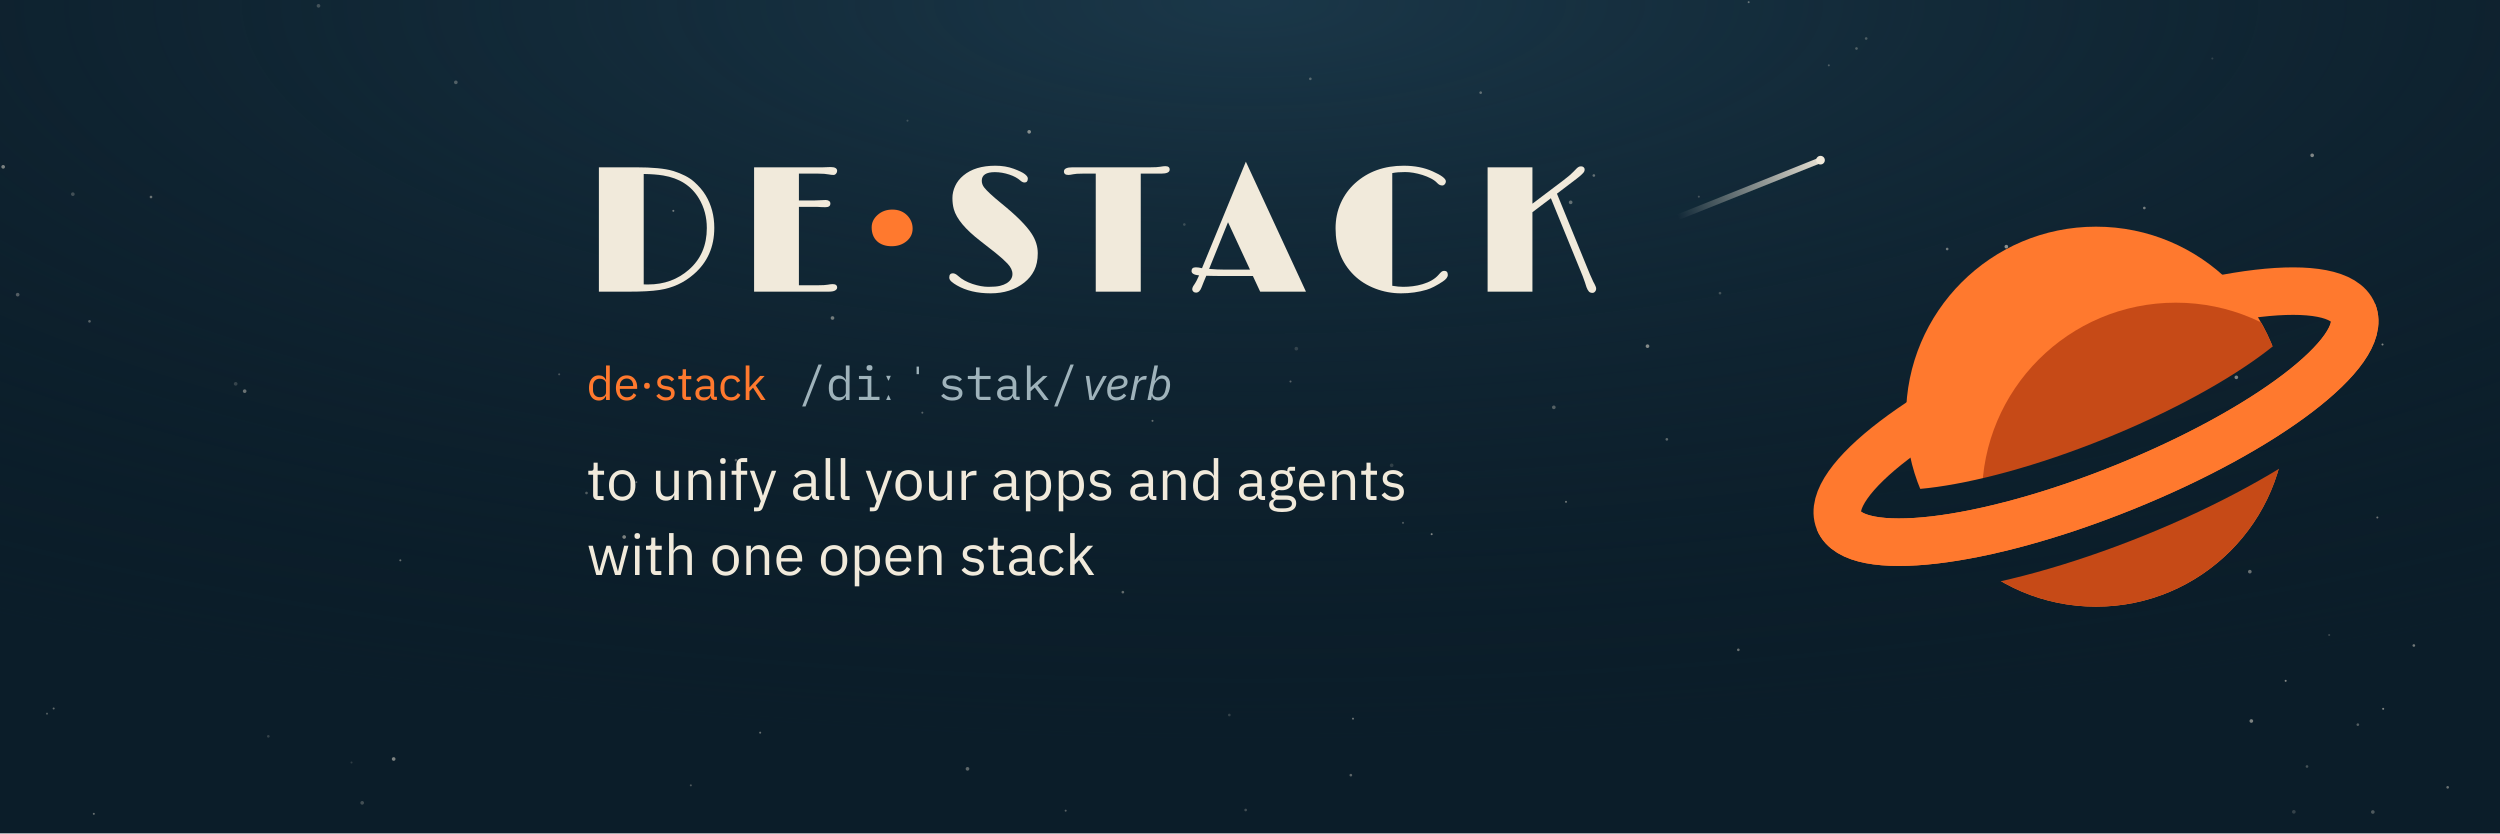
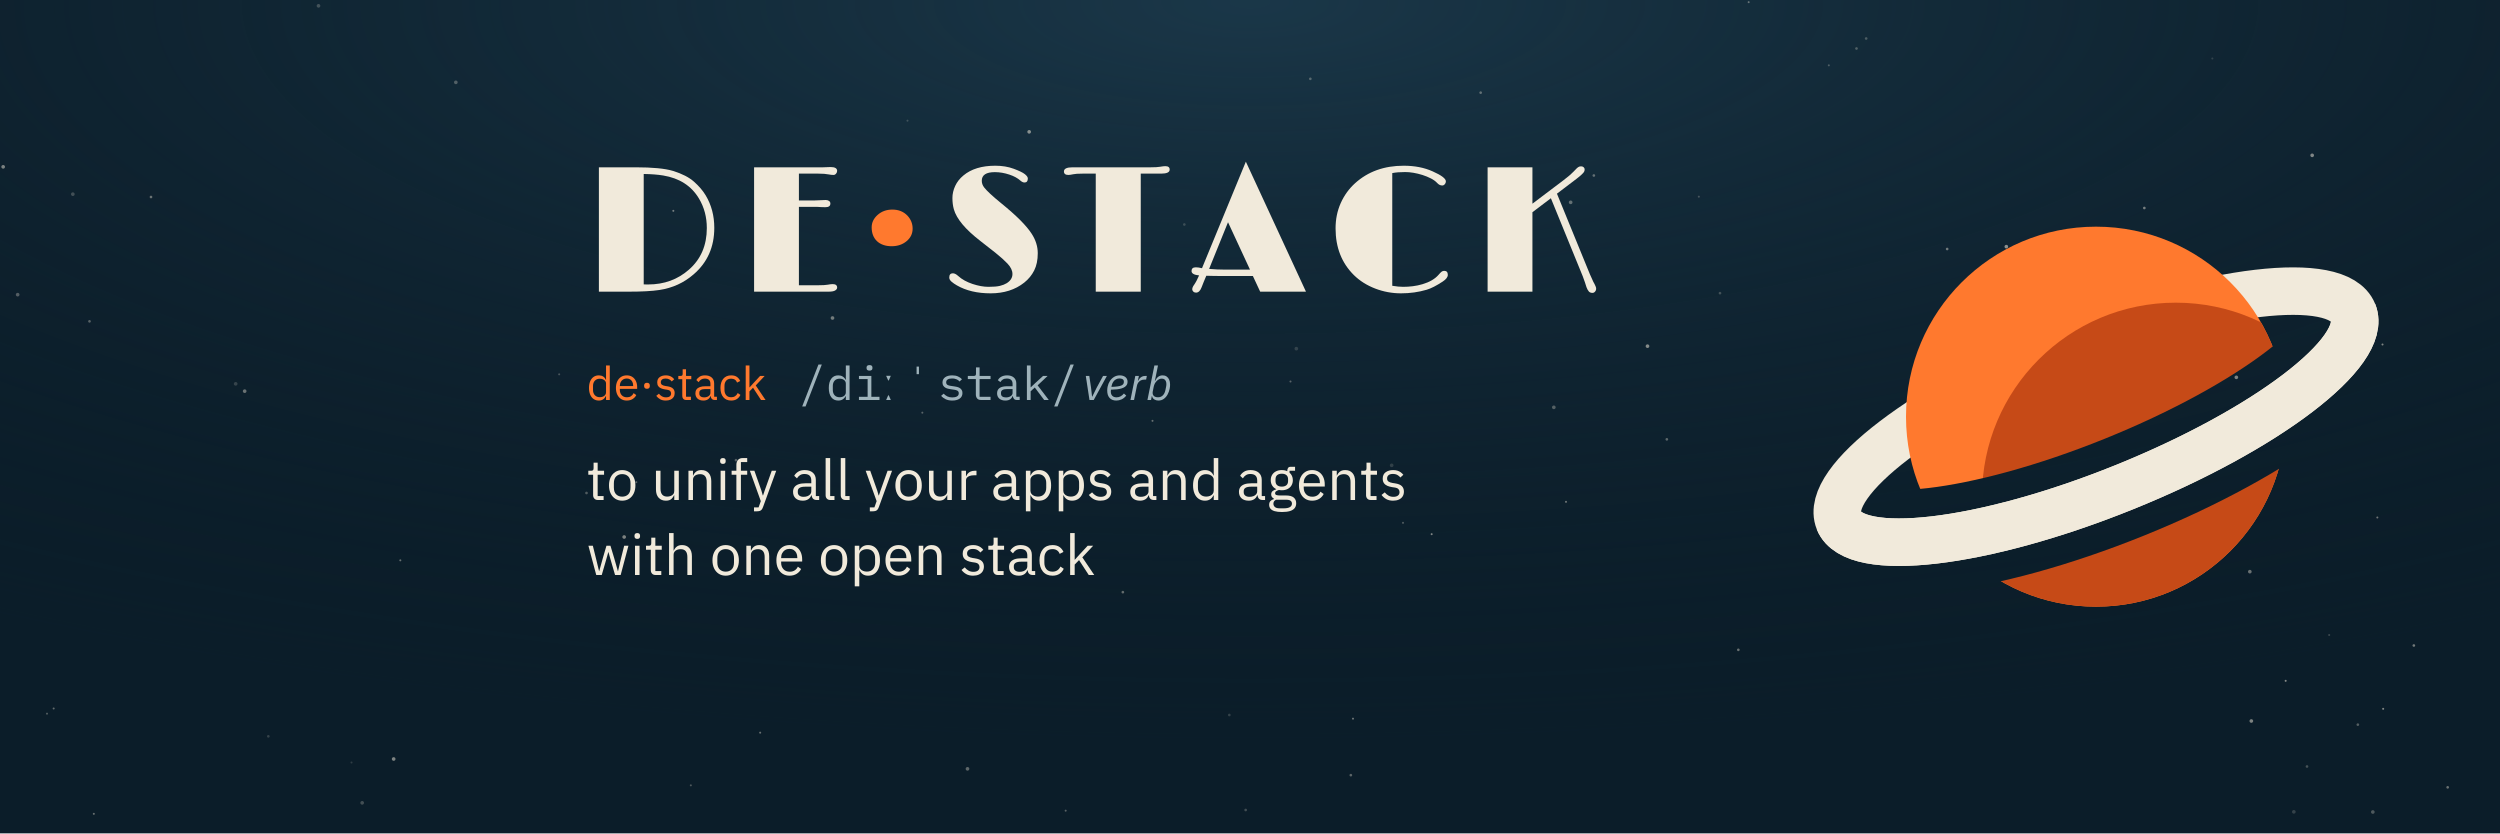
<svg xmlns="http://www.w3.org/2000/svg" viewBox="0 0 1500 500" role="img" aria-label="Destack banner, 1500 by 500">
  <defs>
    <radialGradient id="b0light" cx="0.5" cy="0" r="0.9">
      <stop offset="0" stop-color="#1c3a4c" stop-opacity="0.9" />
      <stop offset="1" stop-color="#0b1d29" stop-opacity="0" />
    </radialGradient>
  </defs>
  <rect width="1500" height="500" fill="#0b1d29" />
  <rect width="1500" height="500" fill="url(#b0light)" />
  <circle cx="553.4" cy="247.6" r="0.60" fill="#f1eadb" opacity="0.33" />
  <circle cx="191.1" cy="3.5" r="1.10" fill="#f1eadb" opacity="0.23" />
  <circle cx="32.2" cy="425.1" r="0.60" fill="#f1eadb" opacity="0.38" />
  <circle cx="1286.6" cy="124.8" r="0.80" fill="#f1eadb" opacity="0.46" />
  <circle cx="456.1" cy="439.6" r="0.60" fill="#f1eadb" opacity="0.41" />
  <circle cx="691.5" cy="252.5" r="0.60" fill="#f1eadb" opacity="0.39" />
  <circle cx="1000.1" cy="263.6" r="0.80" fill="#f1eadb" opacity="0.35" />
  <circle cx="1043.0" cy="389.9" r="0.80" fill="#f1eadb" opacity="0.41" />
  <circle cx="1376.3" cy="487.1" r="1.10" fill="#f1eadb" opacity="0.18" />
  <circle cx="240.2" cy="336.2" r="0.60" fill="#f1eadb" opacity="0.40" />
  <circle cx="1170.0" cy="218.5" r="1.10" fill="#f1eadb" opacity="0.32" />
  <circle cx="777.8" cy="209.2" r="1.10" fill="#f1eadb" opacity="0.16" />
  <circle cx="10.6" cy="176.8" r="1.10" fill="#f1eadb" opacity="0.31" />
  <circle cx="1371.4" cy="408.5" r="0.60" fill="#f1eadb" opacity="0.54" />
  <circle cx="710.6" cy="134.7" r="0.80" fill="#f1eadb" opacity="0.19" />
  <circle cx="1327.4" cy="35.1" r="0.60" fill="#f1eadb" opacity="0.15" />
  <circle cx="210.9" cy="457.5" r="0.60" fill="#f1eadb" opacity="0.16" />
  <circle cx="617.5" cy="79.1" r="1.10" fill="#f1eadb" opacity="0.52" />
  <circle cx="1189.9" cy="245.8" r="0.80" fill="#f1eadb" opacity="0.48" />
  <circle cx="939.6" cy="301.1" r="0.60" fill="#f1eadb" opacity="0.43" />
  <circle cx="580.5" cy="461.3" r="1.10" fill="#f1eadb" opacity="0.36" />
  <circle cx="774.3" cy="228.9" r="0.60" fill="#f1eadb" opacity="0.33" />
  <circle cx="956.3" cy="105.3" r="0.80" fill="#f1eadb" opacity="0.37" />
  <circle cx="1429.5" cy="206.7" r="0.60" fill="#f1eadb" opacity="0.50" />
  <circle cx="146.8" cy="234.7" r="1.10" fill="#f1eadb" opacity="0.41" />
  <circle cx="1387.3" cy="93.2" r="1.10" fill="#f1eadb" opacity="0.50" />
  <circle cx="1287.6" cy="216.3" r="0.80" fill="#f1eadb" opacity="0.31" />
  <circle cx="1384.2" cy="459.9" r="0.80" fill="#f1eadb" opacity="0.26" />
  <circle cx="1119.7" cy="23.1" r="0.80" fill="#f1eadb" opacity="0.26" />
  <circle cx="441.6" cy="276.1" r="0.80" fill="#f1eadb" opacity="0.32" />
  <circle cx="1019.3" cy="118.0" r="0.60" fill="#f1eadb" opacity="0.24" />
  <circle cx="988.5" cy="207.7" r="1.10" fill="#f1eadb" opacity="0.52" />
  <circle cx="888.4" cy="55.6" r="0.80" fill="#f1eadb" opacity="0.35" />
  <circle cx="414.5" cy="471.2" r="0.60" fill="#f1eadb" opacity="0.29" />
  <circle cx="1448.3" cy="387.3" r="0.80" fill="#f1eadb" opacity="0.45" />
  <circle cx="1032.0" cy="175.9" r="0.80" fill="#f1eadb" opacity="0.23" />
  <circle cx="161.0" cy="441.8" r="0.80" fill="#f1eadb" opacity="0.18" />
  <circle cx="236.2" cy="455.4" r="1.10" fill="#f1eadb" opacity="0.50" />
  <circle cx="639.4" cy="486.4" r="0.60" fill="#f1eadb" opacity="0.34" />
  <circle cx="1349.9" cy="343.0" r="1.10" fill="#f1eadb" opacity="0.41" />
  <circle cx="499.5" cy="190.8" r="1.10" fill="#f1eadb" opacity="0.44" />
  <circle cx="43.7" cy="116.5" r="1.10" fill="#f1eadb" opacity="0.23" />
  <circle cx="90.6" cy="118.2" r="0.80" fill="#f1eadb" opacity="0.40" />
  <circle cx="217.3" cy="481.7" r="1.10" fill="#f1eadb" opacity="0.24" />
  <circle cx="1113.9" cy="29.1" r="0.80" fill="#f1eadb" opacity="0.28" />
  <circle cx="811.8" cy="431.2" r="0.60" fill="#f1eadb" opacity="0.43" />
  <circle cx="374.5" cy="322.2" r="1.10" fill="#f1eadb" opacity="0.49" />
  <circle cx="810.5" cy="465.1" r="0.80" fill="#f1eadb" opacity="0.35" />
  <circle cx="841.8" cy="313.7" r="0.60" fill="#f1eadb" opacity="0.30" />
  <circle cx="1397.5" cy="381.0" r="0.60" fill="#f1eadb" opacity="0.21" />
  <circle cx="273.5" cy="49.4" r="1.10" fill="#f1eadb" opacity="0.29" />
  <circle cx="381.8" cy="289.3" r="0.60" fill="#f1eadb" opacity="0.33" />
  <circle cx="351.9" cy="295.8" r="0.80" fill="#f1eadb" opacity="0.30" />
  <circle cx="1203.8" cy="148.0" r="1.10" fill="#f1eadb" opacity="0.55" />
  <circle cx="1414.7" cy="434.8" r="0.80" fill="#f1eadb" opacity="0.32" />
  <circle cx="141.4" cy="230.3" r="1.10" fill="#f1eadb" opacity="0.18" />
  <circle cx="1426.4" cy="310.5" r="0.60" fill="#f1eadb" opacity="0.43" />
  <circle cx="335.5" cy="224.6" r="0.60" fill="#f1eadb" opacity="0.26" />
  <circle cx="544.5" cy="72.4" r="0.60" fill="#f1eadb" opacity="0.20" />
  <circle cx="1423.7" cy="487.2" r="1.10" fill="#f1eadb" opacity="0.29" />
  <circle cx="1.9" cy="100.1" r="1.10" fill="#f1eadb" opacity="0.48" />
  <circle cx="747.4" cy="486.0" r="0.80" fill="#f1eadb" opacity="0.24" />
  <circle cx="835.0" cy="279.2" r="1.10" fill="#f1eadb" opacity="0.16" />
  <circle cx="786.2" cy="47.3" r="0.80" fill="#f1eadb" opacity="0.30" />
  <circle cx="859.0" cy="320.5" r="0.60" fill="#f1eadb" opacity="0.51" />
  <circle cx="1429.9" cy="425.3" r="0.60" fill="#f1eadb" opacity="0.53" />
  <circle cx="942.4" cy="121.4" r="1.10" fill="#f1eadb" opacity="0.37" />
  <circle cx="1210.4" cy="196.4" r="1.10" fill="#f1eadb" opacity="0.54" />
  <circle cx="1049.2" cy="1.3" r="0.60" fill="#f1eadb" opacity="0.38" />
  <circle cx="53.7" cy="192.8" r="0.80" fill="#f1eadb" opacity="0.33" />
  <circle cx="56.3" cy="488.3" r="0.60" fill="#f1eadb" opacity="0.41" />
  <circle cx="1341.8" cy="226.4" r="1.10" fill="#f1eadb" opacity="0.49" />
  <circle cx="1168.3" cy="149.4" r="0.80" fill="#f1eadb" opacity="0.43" />
  <circle cx="28.2" cy="428.2" r="0.60" fill="#f1eadb" opacity="0.31" />
  <circle cx="1350.8" cy="432.6" r="1.10" fill="#f1eadb" opacity="0.49" />
  <circle cx="1097.3" cy="39.2" r="0.60" fill="#f1eadb" opacity="0.27" />
  <circle cx="673.7" cy="355.3" r="0.80" fill="#f1eadb" opacity="0.38" />
  <circle cx="1120.6" cy="267.5" r="0.80" fill="#f1eadb" opacity="0.47" />
  <circle cx="737.6" cy="429.0" r="0.80" fill="#f1eadb" opacity="0.18" />
  <circle cx="1468.6" cy="472.4" r="0.80" fill="#f1eadb" opacity="0.41" />
  <circle cx="932.3" cy="244.4" r="1.10" fill="#f1eadb" opacity="0.31" />
  <circle cx="404.0" cy="126.5" r="0.60" fill="#f1eadb" opacity="0.46" />
  <circle cx="1288.9" cy="351.1" r="1.10" fill="#f1eadb" opacity="0.34" />
  <defs>
-     <linearGradient id="b0streak" x1="1006.8" y1="130.3" x2="1092.3" y2="96.1" gradientUnits="userSpaceOnUse">
-       <stop offset="0" stop-color="#f1eadb" stop-opacity="0" />
-       <stop offset="1" stop-color="#f1eadb" stop-opacity="0.95" />
-     </linearGradient>
-   </defs>
-   <path d="M1006.8 130.3L1092.3 96.1" stroke="url(#b0streak)" stroke-width="3.4" stroke-linecap="round" />
-   <circle cx="1092.3" cy="96.1" r="2.6" fill="#f1eadb" />
-   <defs>
    <radialGradient id="b0halo">
      <stop offset="0.55" stop-color="#ff792e" stop-opacity="0.35" />
      <stop offset="1" stop-color="#ff792e" stop-opacity="0" />
    </radialGradient>
    <clipPath id="b0front">
      <path d="M-60 250.0H2575.2V330.0H-60Z" transform="rotate(-22 1257.6 250.0)" />
    </clipPath>
    <clipPath id="b0globe">
      <circle cx="1257.6" cy="250.0" r="114.0" />
    </clipPath>
    <clipPath id="b0lit">
      <circle cx="1189.20" cy="181.60" r="114.00" />
    </clipPath>
    <mask id="b0cut" maskUnits="userSpaceOnUse" x="-60" y="-60" width="2635.2" height="620.0">
      <rect x="-60" y="-60" width="2635.2" height="620.0" fill="#fff" />
      <g clip-path="url(#b0front)">
        <ellipse cx="1257.6" cy="250.0" rx="166.4" ry="45.6" transform="rotate(-22 1257.6 250.0)" fill="none" stroke="#000" stroke-width="62.7" />
      </g>
    </mask>
  </defs>
-   <ellipse cx="1257.6" cy="250.0" rx="166.4" ry="45.6" transform="rotate(-22 1257.6 250.0)" fill="none" stroke="#ff792e" stroke-width="28.5" />
+   <ellipse cx="1257.6" cy="250.0" rx="166.4" ry="45.6" transform="rotate(-22 1257.6 250.0)" fill="none" stroke="#f1eadb" stroke-width="28.5" />
  <g mask="url(#b0cut)">
    <circle cx="1257.6" cy="250.0" r="114.0" fill="#ff792e" />
    <g clip-path="url(#b0globe)">
      <circle cx="1305.48" cy="297.88" r="116.28" fill="#c64a17" />
    </g>
  </g>
  <g clip-path="url(#b0front)">
-     <ellipse cx="1257.6" cy="250.0" rx="166.4" ry="45.6" transform="rotate(-22 1257.6 250.0)" fill="none" stroke="#ff792e" stroke-width="28.5" />
+     <ellipse cx="1257.6" cy="250.0" rx="166.4" ry="45.6" transform="rotate(-22 1257.6 250.0)" fill="none" stroke="#f1eadb" stroke-width="28.5" />
  </g>
  <g aria-label="Destack. de·stack /diːˈstak/ verb: to unify all your apps and agents with one open stack">
    <path fill="#f1eadb" transform="translate(350 175) scale(0.05273438 -0.05273438)" d="M177 1415L593 1415Q884 1415 1020 1374Q1175 1326 1259.5 1251Q1344 1176 1392 1096Q1490 933 1490 726Q1490 400 1256 198Q1090 53 865 19Q740 0 515 0L177 0ZM687 83Q703 82 716 82L739 82Q1010 82 1202 251Q1405 429 1405 724Q1405 910 1316 1059Q1187 1276 908 1322Q817 1337 687 1339Z" />
    <path fill="#f1eadb" transform="translate(444.0148 175) scale(0.05273438 -0.05273438)" d="M1054 86Q1105 86 1105 46Q1105 28 1083 14Q1061 0 1007 0L160 0L160 1415Q554 1415 948 1415L1030 1418Q1105 1418 1105 1374Q1105 1357 1092.5 1342.5Q1080 1328 1064 1328Q1038 1328 1009 1334Q966 1343 891 1343L670 1343L670 1038L852 1038Q852 1038 975 1043Q997 1043 1012.5 1032.5Q1028 1022 1028 1003Q1028 961 972 961L929 962Q896 965 874 965L670 965L670 73L891 73Q965 73 996 79Q1033 86 1054 86Z" />
    <path fill="#ff792e" transform="translate(517.8852 175) scale(0.05273438 -0.05273438)" d="M324 517Q270 517 227.5 532.5Q185 548 156 576Q97 634 97 732Q97 812 163 872Q232 934 332 934Q438 934 504 865Q563 802 563 717Q563 632 495 575Q426 517 324 517Z" />
    <path fill="#f1eadb" transform="translate(564.7555 175) scale(0.05273438 -0.05273438)" d="M177 72Q142 92 116.5 114Q91 136 91 161Q91 209 132 209Q159 209 192 179Q225 149 266 126.5Q307 104 355 88Q454 55 538 55Q622 55 667.5 66Q713 77 744 96Q810 137 810 201Q810 260 753 320Q705 371 617 442L446 576Q189 774 143 938Q127 995 127 1065Q127 1135 158.5 1203Q190 1271 252 1322Q385 1433 614 1433Q731 1433 824 1398.5Q917 1364 951 1337Q985 1310 985 1288Q985 1242 947 1242Q925 1242 900 1264Q875 1286 844.5 1302.5Q814 1319 775 1332Q691 1360 610 1360Q461 1360 461 1262Q461 1221 488 1186Q536 1125 675.5 1011.5Q815 898 899.5 813Q984 728 1028 660Q1098 553 1098 437.5Q1098 322 1057.5 241.5Q1017 161 944 103Q790 -19 562 -19Q334 -19 177 72Z" />
    <path fill="#f1eadb" transform="translate(638.3094 175) scale(0.05273438 -0.05273438)" d="M1204 1389Q1204 1343 1107 1343L875 1343L875 0L363 0L363 1343L213 1343Q136 1343 107 1336Q69 1328 52 1328Q1 1328 1 1368Q1 1415 100 1415L992 1415Q1061 1415 1094 1421Q1134 1428 1154 1428Q1204 1428 1204 1389Z" />
    <path fill="#f1eadb" transform="translate(714.4473 175) scale(0.05273438 -0.05273438)" d="M427 178Q244 178 177 181L148 112Q135 83 124 51Q101 -11 60 -11Q41 -11 29 1Q17 13 17 26Q17 48 36 75Q66 117 95 185Q9 193 9 235Q9 277 58 277Q88 277 128 267L627 1479L1311 0L790 0L707 178ZM209 259Q305 251 381 251L674 251L424 790Z" />
    <path fill="#f1eadb" transform="translate(796.7023 175) scale(0.05273438 -0.05273438)" d="M1324 237Q1365 237 1365 191Q1365 153 1307 115Q1199 44 1125 22Q986 -19 833 -19Q680 -19 538.5 35.5Q397 90 297 188Q88 394 88 720Q88 877 147 1008.5Q206 1140 310 1234Q530 1433 863 1433Q1050 1433 1192 1369Q1343 1302 1343 1255Q1343 1236 1330.5 1222Q1318 1208 1302 1208Q1270 1208 1244 1236.5Q1218 1265 1173.5 1288Q1129 1311 1076 1328Q968 1361 879.5 1361Q791 1361 733 1349L733 67Q803 55 857 55Q911 55 967 62Q1023 69 1077 85Q1198 121 1259 191Q1281 217 1294 227Q1307 237 1324 237Z" />
    <path fill="#f1eadb" transform="translate(883.2289 175) scale(0.05273438 -0.05273438)" d="M177 1415L687 1415L687 1001L1043 1270Q1118 1327 1152 1363Q1186 1399 1194.5 1406.5Q1203 1414 1210 1418Q1222 1426 1240.5 1426Q1259 1426 1270 1415.5Q1281 1405 1281 1392.5Q1281 1380 1278 1371.5Q1275 1363 1266 1352Q1246 1328 1190 1285L966 1115L1341 198Q1352 172 1362 152L1378 116L1396 82Q1403 68 1408 55Q1413 42 1412 30Q1411 18 1405 8Q1391 -14 1371 -14Q1343 -14 1329 2Q1311 24 1302 51L1284 107Q1275 135 1260 174L897 1063L687 904L687 0L177 0Z" />
    <path fill="#ff792e" transform="translate(352 240) scale(0.028 -0.028)" d="M415 0L415 84L411 84Q388 36 350.5 12Q313 -12 260 -12Q196 -12 148.5 21Q101 54 75.5 115Q50 176 50 258Q50 341 75.5 401.5Q101 462 148.5 495Q196 528 260 528Q313 528 352 504.5Q391 481 411 432L415 432L415 740L495 740L495 0ZM282 60Q319 60 349 72.5Q379 85 397 108.5Q415 132 415 165L415 357Q415 386 397 408Q379 430 349 443Q319 456 282 456Q215 456 175.5 413.5Q136 371 136 302L136 214Q136 145 175.5 102.5Q215 60 282 60Z" />
    <path fill="#ff792e" transform="translate(368.24 240) scale(0.028 -0.028)" d="M279 -12Q209 -12 157 21.5Q105 55 76 115.5Q47 176 47 258Q47 340 76 400.5Q105 461 157 494.5Q209 528 279 528Q348 528 398 495.5Q448 463 475 406Q502 349 502 276L502 238L131 238L131 214Q131 147 171.5 102.5Q212 58 284 58Q333 58 369.5 81Q406 104 426 147L483 106Q458 54 405 21Q352 -12 279 -12ZM279 461Q236 461 202.5 441Q169 421 150 385.5Q131 350 131 305L131 298L416 298L416 309Q416 355 399 389Q382 423 351 442Q320 461 279 461Z" />
    <path fill="#ff792e" transform="translate(383.612 240) scale(0.028 -0.028)" d="M163 240Q132 240 117 256.5Q102 273 102 298L102 311Q102 337 117 353Q132 369 163 369Q195 369 209.5 353Q224 337 224 311L224 298Q224 273 209.5 256.5Q195 240 163 240Z" />
    <path fill="#ff792e" transform="translate(392.74 240) scale(0.028 -0.028)" d="M240 -12Q169 -12 120 15.5Q71 43 36 89L93 135Q123 98 160 77Q197 56 246 56Q297 56 325.5 78Q354 100 354 140Q354 170 334.5 192Q315 214 264 221L223 227Q176 234 138 250.5Q100 267 78.5 297.5Q57 328 57 376Q57 453 109.5 490.5Q162 528 241 528Q283 528 315.5 518Q348 508 374 489.5Q400 471 421 445L368 397Q351 421 318 440.5Q285 460 235 460Q186 460 160 438.5Q134 417 134 380Q134 343 159.5 325.5Q185 308 233 300L273 294Q359 281 395 244.5Q431 208 431 149Q431 99 408 63Q385 27 342 7.5Q299 -12 240 -12Z" />
    <path fill="#ff792e" transform="translate(406.18 240) scale(0.028 -0.028)" d="M299 0L199 0Q158 0 136 24Q114 48 114 85L114 446L29 446L29 516L77 516Q103 516 112.5 526.5Q122 537 122 563L122 659L194 659L194 516L307 516L307 446L194 446L194 70L299 70Z" />
    <path fill="#ff792e" transform="translate(416.008 240) scale(0.028 -0.028)" d="M505 0L460 0Q428 0 408 13.5Q388 27 379 51Q370 75 370 106L370 113L401 84L366 84Q350 37 310.5 12.5Q271 -12 217 -12Q135 -12 89.5 30Q44 72 44 144Q44 193 68 226.5Q92 260 140.5 277.5Q189 295 264 295L366 295L366 346Q366 401 336 430Q306 459 244 459Q198 459 166 438Q134 417 113 382L65 427Q86 468 132 498Q178 528 248 528Q341 528 393.5 482Q446 436 446 354L446 70L505 70ZM366 235L260 235Q192 235 160 215Q128 195 128 157L128 136Q128 98 156 77Q184 56 230 56Q270 56 300.5 68.5Q331 81 348.5 102.5Q366 124 366 150Z" />
    <path fill="#ff792e" transform="translate(430.96 240) scale(0.028 -0.028)" d="M277 -12Q168 -12 107.5 61Q47 134 47 258Q47 382 107.5 455Q168 528 277 528Q354 528 401 494Q448 460 470 407L403 373Q389 413 356.5 435Q324 457 277 457Q206 457 169.5 413.5Q133 370 133 302L133 214Q133 147 169.5 103Q206 59 277 59Q326 59 361 82Q396 105 417 149L475 110Q450 55 400.5 21.5Q351 -12 277 -12Z" />
    <path fill="#ff792e" transform="translate(445.044 240) scale(0.028 -0.028)" d="M85 0L85 740L165 740L165 363L165 271L169 271L248 359L394 516L491 516L300 312L510 0L413 0L242 263L165 184L165 0Z" />
    <path fill="#9fb3bb" transform="translate(478.8 240) scale(0.028 -0.028)" d="M90 -138L438 760L510 760L162 -138Z" />
    <path fill="#9fb3bb" transform="translate(495.6 240) scale(0.028 -0.028)" d="M425 84L421 84Q371 -12 262 -12Q167 -12 113.5 59Q60 130 60 258Q60 386 113.5 457Q167 528 262 528Q371 528 421 432L425 432L425 740L505 740L505 0L425 0ZM293 59Q320 59 344 66Q368 73 386 86.5Q404 100 414.5 119.5Q425 139 425 165L425 351Q425 377 414.5 396.5Q404 416 386 429.5Q368 443 344 450Q320 457 293 457Q223 457 184.5 414.5Q146 372 146 302L146 214Q146 144 184.5 101.5Q223 59 293 59Z" />
    <path fill="#9fb3bb" transform="translate(512.4 240) scale(0.028 -0.028)" d="M332 630Q297 630 283 644.5Q269 659 269 681L269 697Q269 719 283 733.5Q297 748 332 748Q367 748 381 733.5Q395 719 395 697L395 681Q395 659 381 644.5Q367 630 332 630ZM106 68L292 68L292 448L106 448L106 516L372 516L372 68L546 68L546 0L106 0Z" />
    <path fill="#9fb3bb" transform="translate(529.2 240) scale(0.01367188 -0.01367188)" d="M387 1062L297 857L272 857L182 1062ZM387 0L182 0L272 205L297 205Z" />
    <path fill="#9fb3bb" transform="translate(546 240) scale(0.01367188 -0.01367188)" d="M392 1134L289 1134L289 1466L392 1466Z" />
    <path fill="#9fb3bb" transform="translate(562.8 240) scale(0.028 -0.028)" d="M306 -12Q225 -12 166.5 15.5Q108 43 67 89L121 136Q158 97 202 76Q246 55 308 55Q368 55 406.5 76.5Q445 98 445 144Q445 164 437.5 177.5Q430 191 417 199Q404 207 388 211.5Q372 216 354 219L273 231Q246 235 214.5 242Q183 249 157 264.5Q131 280 113.5 306Q96 332 96 374Q96 413 111.5 441.5Q127 470 155 489.5Q183 509 221 518.5Q259 528 304 528Q374 528 425.5 506Q477 484 514 445L462 396Q453 407 439.5 418.5Q426 430 406.5 439.5Q387 449 361 455Q335 461 301 461Q240 461 207.5 440Q175 419 175 379Q175 359 182.5 345.5Q190 332 203 324Q216 316 232.5 311.5Q249 307 266 304L347 292Q375 288 406 281Q437 274 463 258.5Q489 243 506.5 217Q524 191 524 149Q524 72 464.5 30Q405 -12 306 -12Z" />
    <path fill="#9fb3bb" transform="translate(579.6 240) scale(0.028 -0.028)" d="M325 0Q266 0 238.5 33Q211 66 211 118L211 448L39 448L39 516L167 516Q193 516 203.5 526.5Q214 537 214 563L214 698L291 698L291 516L526 516L526 448L291 448L291 68L526 68L526 0Z" />
    <path fill="#9fb3bb" transform="translate(596.4 240) scale(0.028 -0.028)" d="M495 0Q448 0 428 24Q408 48 403 84L398 84Q381 39 343.5 13.5Q306 -12 243 -12Q162 -12 114 30Q66 72 66 145Q66 217 118.5 256Q171 295 288 295L398 295L398 346Q398 403 366 431.5Q334 460 275 460Q223 460 190 439.5Q157 419 137 384L83 424Q93 444 110 463Q127 482 152 496.5Q177 511 209 519.5Q241 528 280 528Q371 528 424.5 482Q478 436 478 354L478 70L550 70L550 0ZM257 55Q288 55 313.5 62.5Q339 70 358 82.5Q377 95 387.5 112.5Q398 130 398 150L398 235L288 235Q216 235 183 215Q150 195 150 157L150 136Q150 96 178.5 75.5Q207 55 257 55Z" />
    <path fill="#9fb3bb" transform="translate(613.2 240) scale(0.028 -0.028)" d="M105 740L185 740L185 273L189 273L279 358L451 516L549 516L335 314L574 0L475 0L274 268L185 187L185 0L105 0Z" />
    <path fill="#9fb3bb" transform="translate(630 240) scale(0.028 -0.028)" d="M90 -138L438 760L510 760L162 -138Z" />
    <path fill="#9fb3bb" transform="translate(649.6 240) scale(0.028 -0.028)" d="M237 0L146 0L67 516L142 516L180 261L201 73L206 73L299 261L437 516L519 516Z" />
    <path fill="#9fb3bb" transform="translate(662.956 240) scale(0.028 -0.028)" d="M244 -12Q152 -12 100.5 43.5Q49 99 49 204Q49 224 51 244.5Q53 265 57 284Q71 352 107 407.5Q143 463 197 495.5Q251 528 319 528Q352 528 382 519.5Q412 511 435 494Q458 477 471.5 451Q485 425 485 390Q485 356 471 329Q457 302 429 282Q401 262 358 248.5Q315 235 258 228.5Q201 222 129 221Q128 211 127 199Q126 187 126 179Q126 124 157.5 90.5Q189 57 249 57Q298 57 337.5 79.5Q377 102 407 139L457 94Q409 36 354.5 12Q300 -12 244 -12ZM311 462Q271 462 236.5 443Q202 424 178.5 390Q155 356 145 310L139 281Q222 284 274.5 291.5Q327 299 355.5 312.5Q384 326 395 345Q406 364 406 391Q406 432 377 447Q348 462 311 462Z" />
    <path fill="#9fb3bb" transform="translate(677.264 240) scale(0.028 -0.028)" d="M113 0L36 0L140 516L217 516L195 413L200 413Q214 439 234 462.5Q254 486 283.5 501Q313 516 355 516L387 516L372 437L336 437Q289 437 255.5 419Q222 401 202 371.5Q182 342 175 307Z" />
    <path fill="#9fb3bb" transform="translate(687.456 240) scale(0.028 -0.028)" d="M36 0L185 740L262 740L194 404L197 404Q229 469 268 498.5Q307 528 364 528Q411 528 446.5 504Q482 480 501.5 436Q521 392 521 331Q521 309 519 286Q517 263 512 240Q499 176 468 118.5Q437 61 387.5 24.5Q338 -12 269 -12Q223 -12 184 11.5Q145 35 134 84L130 84L113 0ZM262 58Q325 58 366 99Q407 140 422 215L437 290Q439 303 440.5 315.5Q442 328 442 341Q442 375 431.5 401Q421 427 399.5 442.5Q378 458 343 458Q309 458 283.5 444Q258 430 235 407Q210 382 194 352Q178 322 170 283L149 178Q143 146 152.5 118.5Q162 91 189 74.5Q216 58 262 58Z" />
    <path fill="#f1eadb" transform="translate(352 300) scale(0.034 -0.034)" d="M299 0L199 0Q158 0 136 24Q114 48 114 85L114 446L29 446L29 516L77 516Q103 516 112.5 526.5Q122 537 122 563L122 659L194 659L194 516L307 516L307 446L194 446L194 70L299 70Z" />
    <path fill="#f1eadb" transform="translate(363.798 300) scale(0.034 -0.034)" d="M280 -12Q211 -12 158.5 21.5Q106 55 76.5 115.5Q47 176 47 258Q47 340 76.5 400.5Q106 461 158.5 494.5Q211 528 280 528Q349 528 401.5 494.5Q454 461 483.5 400.5Q513 340 513 258Q513 176 483.5 115.5Q454 55 401.5 21.5Q349 -12 280 -12ZM280 59Q345 59 386 99Q427 139 427 221L427 295Q427 377 386 417Q345 457 280 457Q216 457 174.5 417Q133 377 133 295L133 221Q133 139 174.5 99Q216 59 280 59Z" />
    <path fill="#f1eadb" transform="translate(382.838 300) scale(0.034 -0.034)" d="" />
    <path fill="#f1eadb" transform="translate(390.862 300) scale(0.034 -0.034)" d="M403 0L403 84L399 84Q384 47 351.5 17.5Q319 -12 254 -12Q175 -12 127.5 39.5Q80 91 80 185L80 516L160 516L160 199Q160 130 190 95Q220 60 278 60Q310 60 338.5 70.5Q367 81 385 103Q403 125 403 159L403 516L483 516L483 0Z" />
    <path fill="#f1eadb" transform="translate(410.174 300) scale(0.034 -0.034)" d="M165 0L85 0L85 516L165 516L165 432L169 432Q188 476 222.5 502Q257 528 315 528Q395 528 441.5 476.5Q488 425 488 331L488 0L408 0L408 317Q408 386 378.5 421Q349 456 291 456Q259 456 230 445.5Q201 435 183 413Q165 391 165 358Z" />
    <path fill="#f1eadb" transform="translate(429.486 300) scale(0.034 -0.034)" d="M125 637Q100 637 88 649.5Q76 662 76 682L76 695Q76 715 88 727.5Q100 740 125 740Q151 740 162.5 727.5Q174 715 174 695L174 682Q174 662 162.5 649.5Q151 637 125 637ZM85 0L85 516L165 516L165 0Z" />
    <path fill="#f1eadb" transform="translate(437.986 300) scale(0.034 -0.034)" d="M113 0L113 446L29 446L29 516L113 516L113 620Q113 673 141 706.5Q169 740 226 740L304 740L304 670L193 670L193 516L304 516L304 446L193 446L193 0Z" />
    <path fill="#f1eadb" transform="translate(449.342 300) scale(0.034 -0.034)" d="M278 165L403 516L482 516L251 -120Q240 -151 226.5 -168.5Q213 -186 191 -193Q169 -200 131 -200L90 -200L90 -130L171 -130L210 -20L17 516L97 516L221 165L245 81L250 81Z" />
    <path fill="#f1eadb" transform="translate(466.308 300) scale(0.034 -0.034)" d="" />
    <path fill="#f1eadb" transform="translate(474.332 300) scale(0.034 -0.034)" d="M505 0L460 0Q428 0 408 13.5Q388 27 379 51Q370 75 370 106L370 113L401 84L366 84Q350 37 310.5 12.5Q271 -12 217 -12Q135 -12 89.5 30Q44 72 44 144Q44 193 68 226.5Q92 260 140.5 277.5Q189 295 264 295L366 295L366 346Q366 401 336 430Q306 459 244 459Q198 459 166 438Q134 417 113 382L65 427Q86 468 132 498Q178 528 248 528Q341 528 393.5 482Q446 436 446 354L446 70L505 70ZM366 235L260 235Q192 235 160 215Q128 195 128 157L128 136Q128 98 156 77Q184 56 230 56Q270 56 300.5 68.5Q331 81 348.5 102.5Q366 124 366 150Z" />
    <path fill="#f1eadb" transform="translate(492.488 300) scale(0.034 -0.034)" d="M241 0L170 0Q129 0 107 23.5Q85 47 85 83L85 740L165 740L165 70L241 70Z" />
    <path fill="#f1eadb" transform="translate(501.566 300) scale(0.034 -0.034)" d="M241 0L170 0Q129 0 107 23.5Q85 47 85 83L85 740L165 740L165 70L241 70Z" />
    <path fill="#f1eadb" transform="translate(510.814 300) scale(0.034 -0.034)" d="" />
    <path fill="#f1eadb" transform="translate(518.838 300) scale(0.034 -0.034)" d="M278 165L403 516L482 516L251 -120Q240 -151 226.5 -168.5Q213 -186 191 -193Q169 -200 131 -200L90 -200L90 -130L171 -130L210 -20L17 516L97 516L221 165L245 81L250 81Z" />
    <path fill="#f1eadb" transform="translate(535.634 300) scale(0.034 -0.034)" d="M280 -12Q211 -12 158.5 21.5Q106 55 76.5 115.5Q47 176 47 258Q47 340 76.5 400.5Q106 461 158.5 494.5Q211 528 280 528Q349 528 401.5 494.5Q454 461 483.5 400.5Q513 340 513 258Q513 176 483.5 115.5Q454 55 401.5 21.5Q349 -12 280 -12ZM280 59Q345 59 386 99Q427 139 427 221L427 295Q427 377 386 417Q345 457 280 457Q216 457 174.5 417Q133 377 133 295L133 221Q133 139 174.5 99Q216 59 280 59Z" />
    <path fill="#f1eadb" transform="translate(554.674 300) scale(0.034 -0.034)" d="M403 0L403 84L399 84Q384 47 351.5 17.5Q319 -12 254 -12Q175 -12 127.5 39.5Q80 91 80 185L80 516L160 516L160 199Q160 130 190 95Q220 60 278 60Q310 60 338.5 70.5Q367 81 385 103Q403 125 403 159L403 516L483 516L483 0Z" />
    <path fill="#f1eadb" transform="translate(573.986 300) scale(0.034 -0.034)" d="M165 0L85 0L85 516L165 516L165 421L170 421Q179 446 198 467.5Q217 489 247 502.5Q277 516 319 516L350 516L350 436L303 436Q260 436 229 424.5Q198 413 181.5 394Q165 375 165 350Z" />
    <path fill="#f1eadb" transform="translate(586.464 300) scale(0.034 -0.034)" d="" />
    <path fill="#f1eadb" transform="translate(594.488 300) scale(0.034 -0.034)" d="M505 0L460 0Q428 0 408 13.5Q388 27 379 51Q370 75 370 106L370 113L401 84L366 84Q350 37 310.5 12.5Q271 -12 217 -12Q135 -12 89.5 30Q44 72 44 144Q44 193 68 226.5Q92 260 140.5 277.5Q189 295 264 295L366 295L366 346Q366 401 336 430Q306 459 244 459Q198 459 166 438Q134 417 113 382L65 427Q86 468 132 498Q178 528 248 528Q341 528 393.5 482Q446 436 446 354L446 70L505 70ZM366 235L260 235Q192 235 160 215Q128 195 128 157L128 136Q128 98 156 77Q184 56 230 56Q270 56 300.5 68.5Q331 81 348.5 102.5Q366 124 366 150Z" />
    <path fill="#f1eadb" transform="translate(612.644 300) scale(0.034 -0.034)" d="M85 -200L85 516L165 516L165 432L169 432Q189 481 228 504.5Q267 528 320 528Q385 528 432 495Q479 462 504.5 401.5Q530 341 530 258Q530 176 504.5 115Q479 54 432 21Q385 -12 320 -12Q267 -12 229.5 12Q192 36 169 84L165 84L165 -200ZM298 60Q366 60 405 102.5Q444 145 444 214L444 302Q444 371 405 413.5Q366 456 298 456Q262 456 231.5 443Q201 430 183 408Q165 386 165 357L165 165Q165 132 183 108.5Q201 85 231.5 72.5Q262 60 298 60Z" />
    <path fill="#f1eadb" transform="translate(632.364 300) scale(0.034 -0.034)" d="M85 -200L85 516L165 516L165 432L169 432Q189 481 228 504.5Q267 528 320 528Q385 528 432 495Q479 462 504.5 401.5Q530 341 530 258Q530 176 504.5 115Q479 54 432 21Q385 -12 320 -12Q267 -12 229.5 12Q192 36 169 84L165 84L165 -200ZM298 60Q366 60 405 102.5Q444 145 444 214L444 302Q444 371 405 413.5Q366 456 298 456Q262 456 231.5 443Q201 430 183 408Q165 386 165 357L165 165Q165 132 183 108.5Q201 85 231.5 72.5Q262 60 298 60Z" />
    <path fill="#f1eadb" transform="translate(652.084 300) scale(0.034 -0.034)" d="M240 -12Q169 -12 120 15.5Q71 43 36 89L93 135Q123 98 160 77Q197 56 246 56Q297 56 325.5 78Q354 100 354 140Q354 170 334.5 192Q315 214 264 221L223 227Q176 234 138 250.5Q100 267 78.5 297.5Q57 328 57 376Q57 453 109.5 490.5Q162 528 241 528Q283 528 315.5 518Q348 508 374 489.5Q400 471 421 445L368 397Q351 421 318 440.5Q285 460 235 460Q186 460 160 438.5Q134 417 134 380Q134 343 159.5 325.5Q185 308 233 300L273 294Q359 281 395 244.5Q431 208 431 149Q431 99 408 63Q385 27 342 7.5Q299 -12 240 -12Z" />
    <path fill="#f1eadb" transform="translate(668.642 300) scale(0.034 -0.034)" d="" />
    <path fill="#f1eadb" transform="translate(676.666 300) scale(0.034 -0.034)" d="M505 0L460 0Q428 0 408 13.5Q388 27 379 51Q370 75 370 106L370 113L401 84L366 84Q350 37 310.5 12.5Q271 -12 217 -12Q135 -12 89.5 30Q44 72 44 144Q44 193 68 226.5Q92 260 140.5 277.5Q189 295 264 295L366 295L366 346Q366 401 336 430Q306 459 244 459Q198 459 166 438Q134 417 113 382L65 427Q86 468 132 498Q178 528 248 528Q341 528 393.5 482Q446 436 446 354L446 70L505 70ZM366 235L260 235Q192 235 160 215Q128 195 128 157L128 136Q128 98 156 77Q184 56 230 56Q270 56 300.5 68.5Q331 81 348.5 102.5Q366 124 366 150Z" />
    <path fill="#f1eadb" transform="translate(694.822 300) scale(0.034 -0.034)" d="M165 0L85 0L85 516L165 516L165 432L169 432Q188 476 222.5 502Q257 528 315 528Q395 528 441.5 476.5Q488 425 488 331L488 0L408 0L408 317Q408 386 378.5 421Q349 456 291 456Q259 456 230 445.5Q201 435 183 413Q165 391 165 358Z" />
    <path fill="#f1eadb" transform="translate(714.134 300) scale(0.034 -0.034)" d="M415 0L415 84L411 84Q388 36 350.5 12Q313 -12 260 -12Q196 -12 148.5 21Q101 54 75.5 115Q50 176 50 258Q50 341 75.5 401.5Q101 462 148.5 495Q196 528 260 528Q313 528 352 504.5Q391 481 411 432L415 432L415 740L495 740L495 0ZM282 60Q319 60 349 72.5Q379 85 397 108.5Q415 132 415 165L415 357Q415 386 397 408Q379 430 349 443Q319 456 282 456Q215 456 175.5 413.5Q136 371 136 302L136 214Q136 145 175.5 102.5Q215 60 282 60Z" />
    <path fill="#f1eadb" transform="translate(733.854 300) scale(0.034 -0.034)" d="" />
    <path fill="#f1eadb" transform="translate(741.878 300) scale(0.034 -0.034)" d="M505 0L460 0Q428 0 408 13.5Q388 27 379 51Q370 75 370 106L370 113L401 84L366 84Q350 37 310.5 12.5Q271 -12 217 -12Q135 -12 89.5 30Q44 72 44 144Q44 193 68 226.5Q92 260 140.5 277.5Q189 295 264 295L366 295L366 346Q366 401 336 430Q306 459 244 459Q198 459 166 438Q134 417 113 382L65 427Q86 468 132 498Q178 528 248 528Q341 528 393.5 482Q446 436 446 354L446 70L505 70ZM366 235L260 235Q192 235 160 215Q128 195 128 157L128 136Q128 98 156 77Q184 56 230 56Q270 56 300.5 68.5Q331 81 348.5 102.5Q366 124 366 150Z" />
    <path fill="#f1eadb" transform="translate(760.034 300) scale(0.034 -0.034)" d="M520 -57Q520 -110 492 -144.5Q464 -179 408.5 -195.5Q353 -212 270 -212Q190 -212 139.5 -197Q89 -182 66 -153.5Q43 -125 43 -85Q43 -43 65 -19Q87 5 125 15L125 26Q103 37 91 54.5Q79 72 79 98Q79 137 104 157.5Q129 178 168 188L168 192Q122 214 96.5 255Q71 296 71 350Q71 403 95 443Q119 483 163 505.5Q207 528 265 528Q293 528 317.5 523Q342 518 363 508L363 517Q363 547 377 566.5Q391 586 423 586L500 586L500 516L402 516L402 483Q430 459 445.5 425Q461 391 461 350Q461 298 437 257.5Q413 217 369 194.5Q325 172 266 172Q253 172 240 173.5Q227 175 216 177Q191 170 169.5 156.5Q148 143 148 119Q148 96 170 88Q192 80 227 80L337 80Q433 80 476.5 43.5Q520 7 520 -57ZM445 -63Q445 -32 421.5 -13.5Q398 5 338 5L166 5Q141 -6 129.5 -23.5Q118 -41 118 -65Q118 -99 143.5 -123Q169 -147 230 -147L304 -147Q371 -147 408 -126Q445 -105 445 -63ZM266 236Q317 236 347 260.5Q377 285 377 336L377 364Q377 415 347 439.5Q317 464 266 464Q215 464 185 439.5Q155 415 155 364L155 336Q155 285 185 260.5Q215 236 266 236Z" />
    <path fill="#f1eadb" transform="translate(777.782 300) scale(0.034 -0.034)" d="M279 -12Q209 -12 157 21.5Q105 55 76 115.5Q47 176 47 258Q47 340 76 400.5Q105 461 157 494.5Q209 528 279 528Q348 528 398 495.5Q448 463 475 406Q502 349 502 276L502 238L131 238L131 214Q131 147 171.5 102.5Q212 58 284 58Q333 58 369.5 81Q406 104 426 147L483 106Q458 54 405 21Q352 -12 279 -12ZM279 461Q236 461 202.5 441Q169 421 150 385.5Q131 350 131 305L131 298L416 298L416 309Q416 355 399 389Q382 423 351 442Q320 461 279 461Z" />
    <path fill="#f1eadb" transform="translate(796.448 300) scale(0.034 -0.034)" d="M165 0L85 0L85 516L165 516L165 432L169 432Q188 476 222.5 502Q257 528 315 528Q395 528 441.5 476.5Q488 425 488 331L488 0L408 0L408 317Q408 386 378.5 421Q349 456 291 456Q259 456 230 445.5Q201 435 183 413Q165 391 165 358Z" />
    <path fill="#f1eadb" transform="translate(815.76 300) scale(0.034 -0.034)" d="M299 0L199 0Q158 0 136 24Q114 48 114 85L114 446L29 446L29 516L77 516Q103 516 112.5 526.5Q122 537 122 563L122 659L194 659L194 516L307 516L307 446L194 446L194 70L299 70Z" />
    <path fill="#f1eadb" transform="translate(827.694 300) scale(0.034 -0.034)" d="M240 -12Q169 -12 120 15.5Q71 43 36 89L93 135Q123 98 160 77Q197 56 246 56Q297 56 325.5 78Q354 100 354 140Q354 170 334.5 192Q315 214 264 221L223 227Q176 234 138 250.5Q100 267 78.5 297.5Q57 328 57 376Q57 453 109.5 490.5Q162 528 241 528Q283 528 315.5 518Q348 508 374 489.5Q400 471 421 445L368 397Q351 421 318 440.5Q285 460 235 460Q186 460 160 438.5Q134 417 134 380Q134 343 159.5 325.5Q185 308 233 300L273 294Q359 281 395 244.5Q431 208 431 149Q431 99 408 63Q385 27 342 7.5Q299 -12 240 -12Z" />
    <path fill="#f1eadb" transform="translate(352 345) scale(0.034 -0.034)" d="M169 0L31 516L109 516L164 293L219 67L221 67L284 293L349 516L420 516L487 293L551 67L553 67L606 293L662 516L737 516L600 0L501 0L429 248L384 405L382 405L338 248L266 0Z" />
    <path fill="#f1eadb" transform="translate(378.112 345) scale(0.034 -0.034)" d="M125 637Q100 637 88 649.5Q76 662 76 682L76 695Q76 715 88 727.5Q100 740 125 740Q151 740 162.5 727.5Q174 715 174 695L174 682Q174 662 162.5 649.5Q151 637 125 637ZM85 0L85 516L165 516L165 0Z" />
    <path fill="#f1eadb" transform="translate(386.612 345) scale(0.034 -0.034)" d="M299 0L199 0Q158 0 136 24Q114 48 114 85L114 446L29 446L29 516L77 516Q103 516 112.5 526.5Q122 537 122 563L122 659L194 659L194 516L307 516L307 446L194 446L194 70L299 70Z" />
    <path fill="#f1eadb" transform="translate(398.546 345) scale(0.034 -0.034)" d="M85 0L85 740L165 740L165 432L169 432Q188 476 222.5 502Q257 528 315 528Q395 528 441.5 476.5Q488 425 488 331L488 0L408 0L408 317Q408 386 378.5 421Q349 456 291 456Q259 456 230 445.5Q201 435 183 413Q165 391 165 358L165 0Z" />
    <path fill="#f1eadb" transform="translate(417.858 345) scale(0.034 -0.034)" d="" />
    <path fill="#f1eadb" transform="translate(425.882 345) scale(0.034 -0.034)" d="M280 -12Q211 -12 158.5 21.5Q106 55 76.5 115.5Q47 176 47 258Q47 340 76.5 400.5Q106 461 158.5 494.5Q211 528 280 528Q349 528 401.5 494.5Q454 461 483.5 400.5Q513 340 513 258Q513 176 483.5 115.5Q454 55 401.5 21.5Q349 -12 280 -12ZM280 59Q345 59 386 99Q427 139 427 221L427 295Q427 377 386 417Q345 457 280 457Q216 457 174.5 417Q133 377 133 295L133 221Q133 139 174.5 99Q216 59 280 59Z" />
    <path fill="#f1eadb" transform="translate(444.922 345) scale(0.034 -0.034)" d="M165 0L85 0L85 516L165 516L165 432L169 432Q188 476 222.5 502Q257 528 315 528Q395 528 441.5 476.5Q488 425 488 331L488 0L408 0L408 317Q408 386 378.5 421Q349 456 291 456Q259 456 230 445.5Q201 435 183 413Q165 391 165 358Z" />
    <path fill="#f1eadb" transform="translate(464.234 345) scale(0.034 -0.034)" d="M279 -12Q209 -12 157 21.5Q105 55 76 115.5Q47 176 47 258Q47 340 76 400.5Q105 461 157 494.5Q209 528 279 528Q348 528 398 495.5Q448 463 475 406Q502 349 502 276L502 238L131 238L131 214Q131 147 171.5 102.5Q212 58 284 58Q333 58 369.5 81Q406 104 426 147L483 106Q458 54 405 21Q352 -12 279 -12ZM279 461Q236 461 202.5 441Q169 421 150 385.5Q131 350 131 305L131 298L416 298L416 309Q416 355 399 389Q382 423 351 442Q320 461 279 461Z" />
    <path fill="#f1eadb" transform="translate(482.9 345) scale(0.034 -0.034)" d="" />
    <path fill="#f1eadb" transform="translate(490.924 345) scale(0.034 -0.034)" d="M280 -12Q211 -12 158.5 21.5Q106 55 76.5 115.5Q47 176 47 258Q47 340 76.5 400.5Q106 461 158.5 494.5Q211 528 280 528Q349 528 401.5 494.5Q454 461 483.5 400.5Q513 340 513 258Q513 176 483.5 115.5Q454 55 401.5 21.5Q349 -12 280 -12ZM280 59Q345 59 386 99Q427 139 427 221L427 295Q427 377 386 417Q345 457 280 457Q216 457 174.5 417Q133 377 133 295L133 221Q133 139 174.5 99Q216 59 280 59Z" />
    <path fill="#f1eadb" transform="translate(509.964 345) scale(0.034 -0.034)" d="M85 -200L85 516L165 516L165 432L169 432Q189 481 228 504.5Q267 528 320 528Q385 528 432 495Q479 462 504.5 401.5Q530 341 530 258Q530 176 504.5 115Q479 54 432 21Q385 -12 320 -12Q267 -12 229.5 12Q192 36 169 84L165 84L165 -200ZM298 60Q366 60 405 102.5Q444 145 444 214L444 302Q444 371 405 413.5Q366 456 298 456Q262 456 231.5 443Q201 430 183 408Q165 386 165 357L165 165Q165 132 183 108.5Q201 85 231.5 72.5Q262 60 298 60Z" />
    <path fill="#f1eadb" transform="translate(529.684 345) scale(0.034 -0.034)" d="M279 -12Q209 -12 157 21.5Q105 55 76 115.5Q47 176 47 258Q47 340 76 400.5Q105 461 157 494.5Q209 528 279 528Q348 528 398 495.5Q448 463 475 406Q502 349 502 276L502 238L131 238L131 214Q131 147 171.5 102.5Q212 58 284 58Q333 58 369.5 81Q406 104 426 147L483 106Q458 54 405 21Q352 -12 279 -12ZM279 461Q236 461 202.5 441Q169 421 150 385.5Q131 350 131 305L131 298L416 298L416 309Q416 355 399 389Q382 423 351 442Q320 461 279 461Z" />
    <path fill="#f1eadb" transform="translate(548.35 345) scale(0.034 -0.034)" d="M165 0L85 0L85 516L165 516L165 432L169 432Q188 476 222.5 502Q257 528 315 528Q395 528 441.5 476.5Q488 425 488 331L488 0L408 0L408 317Q408 386 378.5 421Q349 456 291 456Q259 456 230 445.5Q201 435 183 413Q165 391 165 358Z" />
    <path fill="#f1eadb" transform="translate(567.662 345) scale(0.034 -0.034)" d="" />
    <path fill="#f1eadb" transform="translate(575.686 345) scale(0.034 -0.034)" d="M240 -12Q169 -12 120 15.5Q71 43 36 89L93 135Q123 98 160 77Q197 56 246 56Q297 56 325.5 78Q354 100 354 140Q354 170 334.5 192Q315 214 264 221L223 227Q176 234 138 250.5Q100 267 78.5 297.5Q57 328 57 376Q57 453 109.5 490.5Q162 528 241 528Q283 528 315.5 518Q348 508 374 489.5Q400 471 421 445L368 397Q351 421 318 440.5Q285 460 235 460Q186 460 160 438.5Q134 417 134 380Q134 343 159.5 325.5Q185 308 233 300L273 294Q359 281 395 244.5Q431 208 431 149Q431 99 408 63Q385 27 342 7.5Q299 -12 240 -12Z" />
    <path fill="#f1eadb" transform="translate(592.006 345) scale(0.034 -0.034)" d="M299 0L199 0Q158 0 136 24Q114 48 114 85L114 446L29 446L29 516L77 516Q103 516 112.5 526.5Q122 537 122 563L122 659L194 659L194 516L307 516L307 446L194 446L194 70L299 70Z" />
    <path fill="#f1eadb" transform="translate(603.94 345) scale(0.034 -0.034)" d="M505 0L460 0Q428 0 408 13.5Q388 27 379 51Q370 75 370 106L370 113L401 84L366 84Q350 37 310.5 12.5Q271 -12 217 -12Q135 -12 89.5 30Q44 72 44 144Q44 193 68 226.5Q92 260 140.5 277.5Q189 295 264 295L366 295L366 346Q366 401 336 430Q306 459 244 459Q198 459 166 438Q134 417 113 382L65 427Q86 468 132 498Q178 528 248 528Q341 528 393.5 482Q446 436 446 354L446 70L505 70ZM366 235L260 235Q192 235 160 215Q128 195 128 157L128 136Q128 98 156 77Q184 56 230 56Q270 56 300.5 68.5Q331 81 348.5 102.5Q366 124 366 150Z" />
    <path fill="#f1eadb" transform="translate(622.096 345) scale(0.034 -0.034)" d="M277 -12Q168 -12 107.5 61Q47 134 47 258Q47 382 107.5 455Q168 528 277 528Q354 528 401 494Q448 460 470 407L403 373Q389 413 356.5 435Q324 457 277 457Q206 457 169.5 413.5Q133 370 133 302L133 214Q133 147 169.5 103Q206 59 277 59Q326 59 361 82Q396 105 417 149L475 110Q450 55 400.5 21.5Q351 -12 277 -12Z" />
    <path fill="#f1eadb" transform="translate(639.198 345) scale(0.034 -0.034)" d="M85 0L85 740L165 740L165 363L165 271L169 271L248 359L394 516L491 516L300 312L510 0L413 0L242 263L165 184L165 0Z" />
  </g>
</svg>
